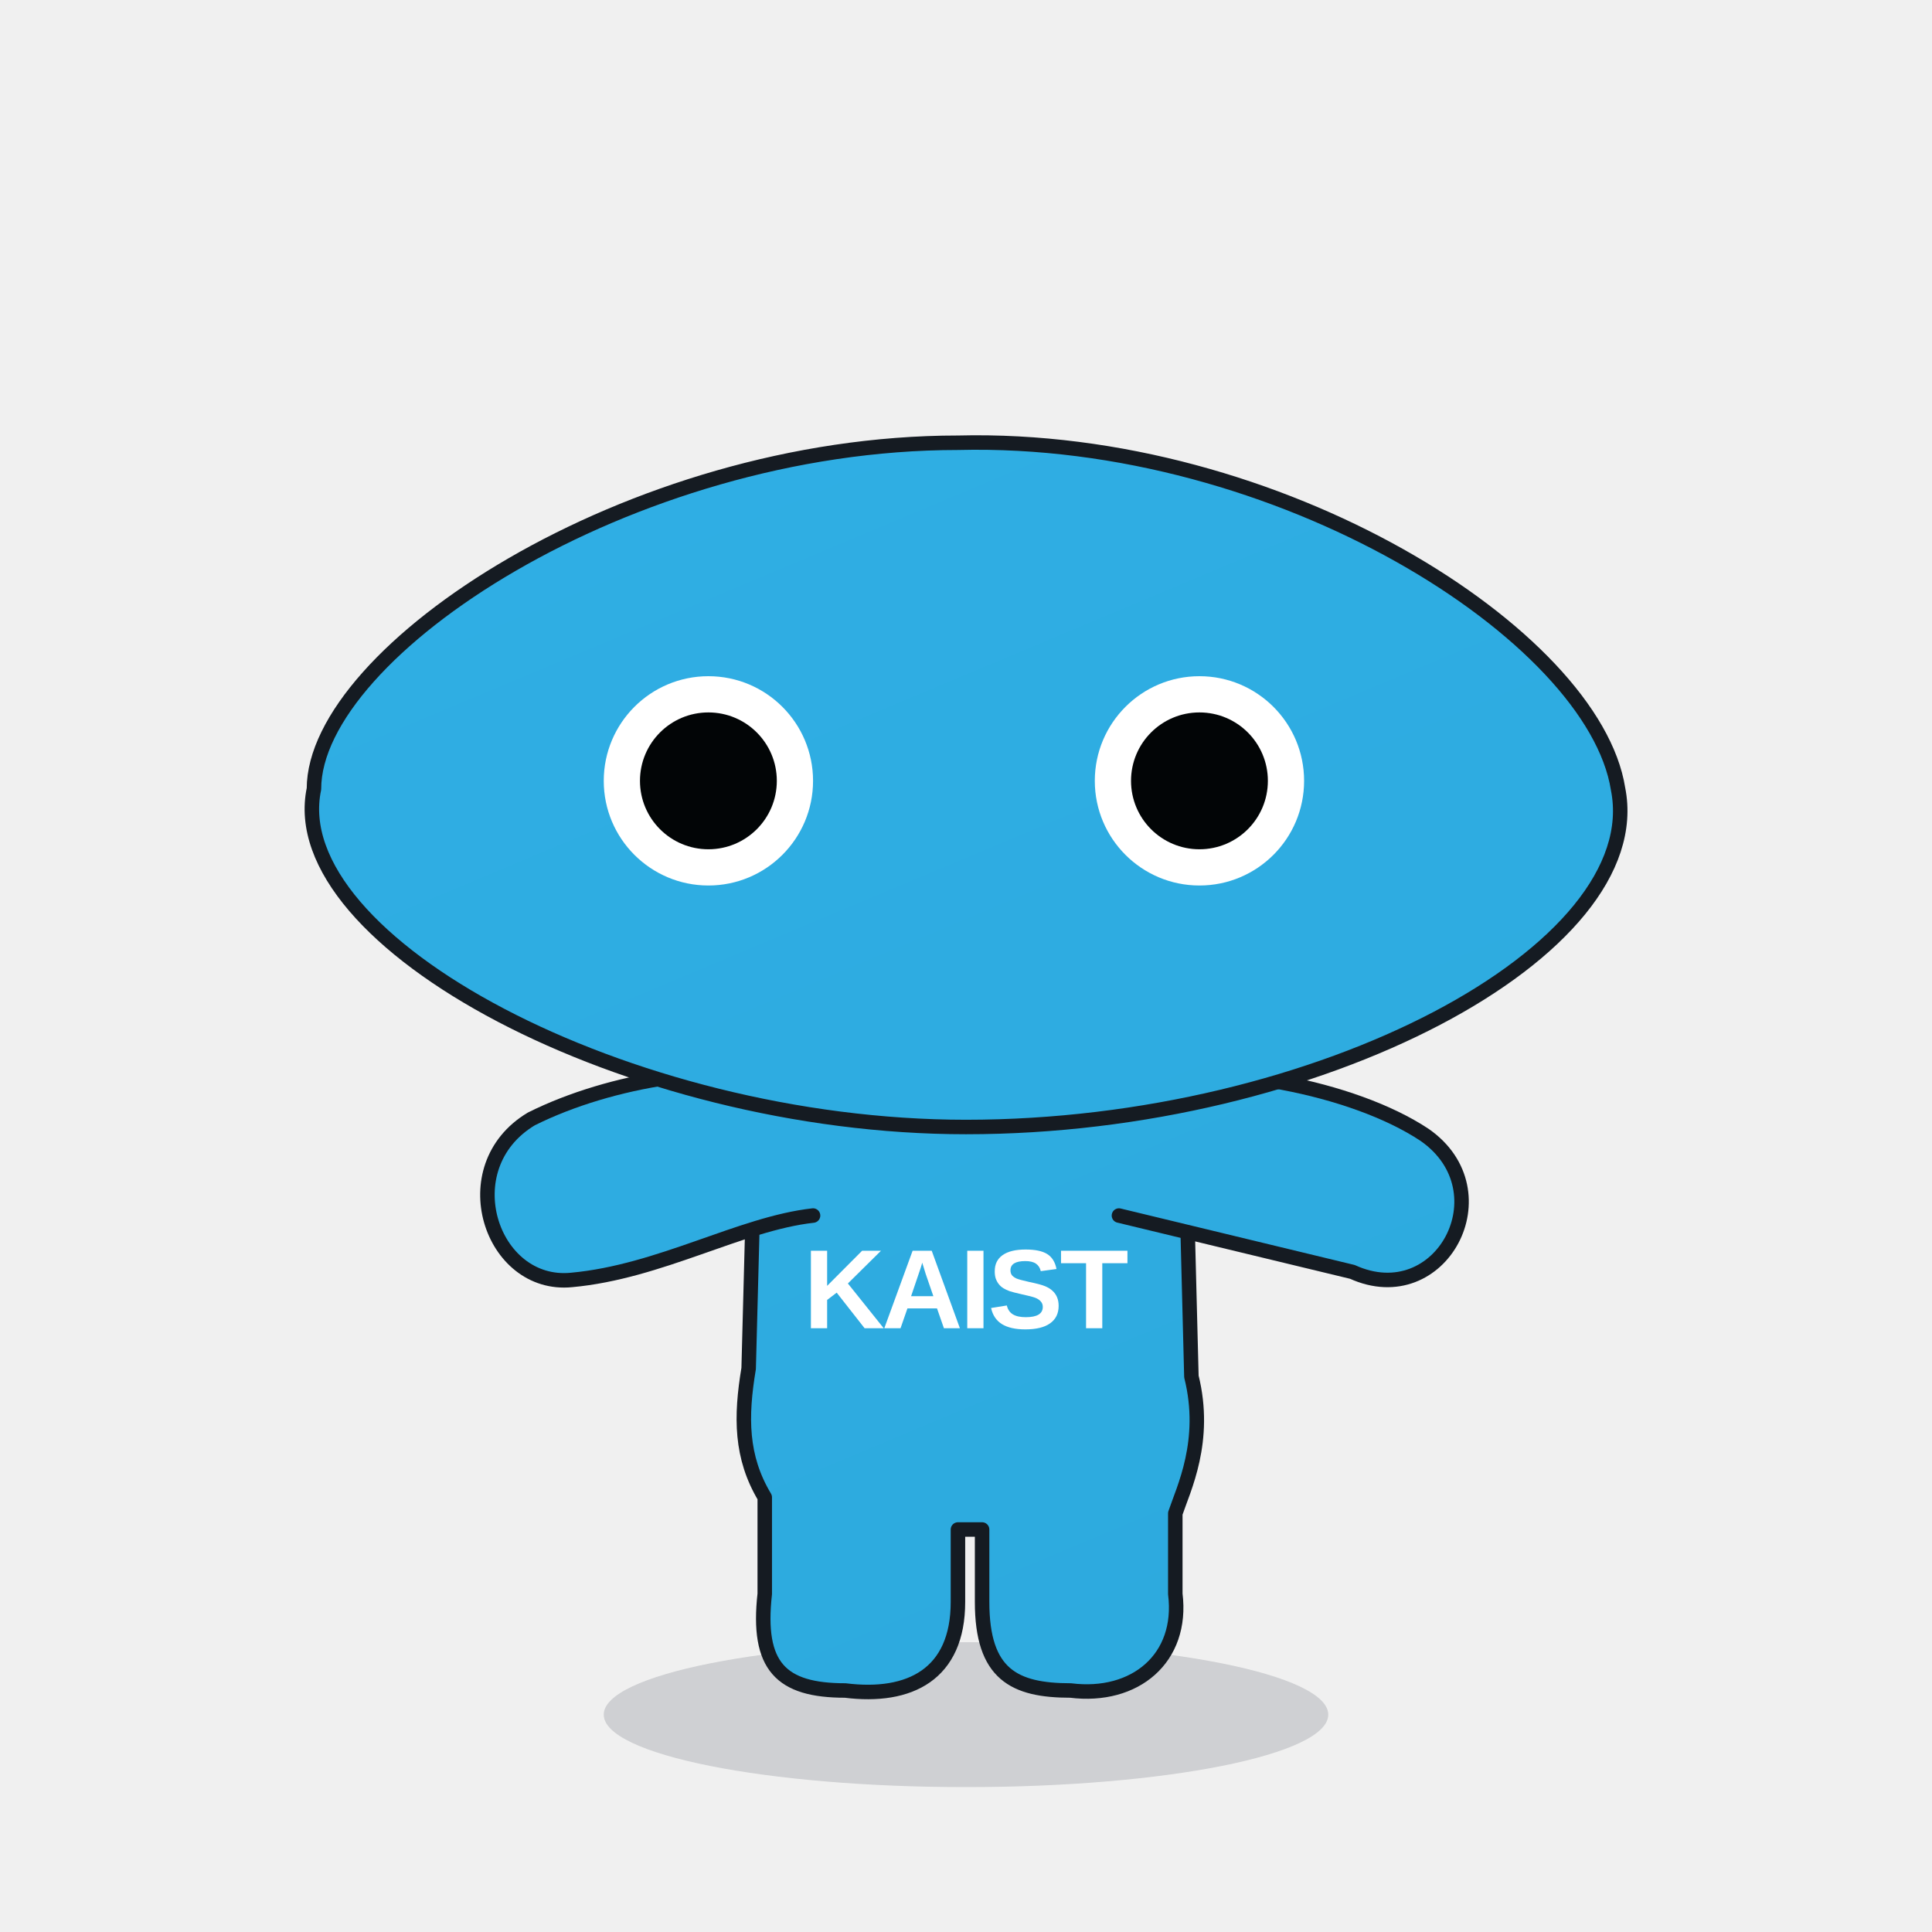
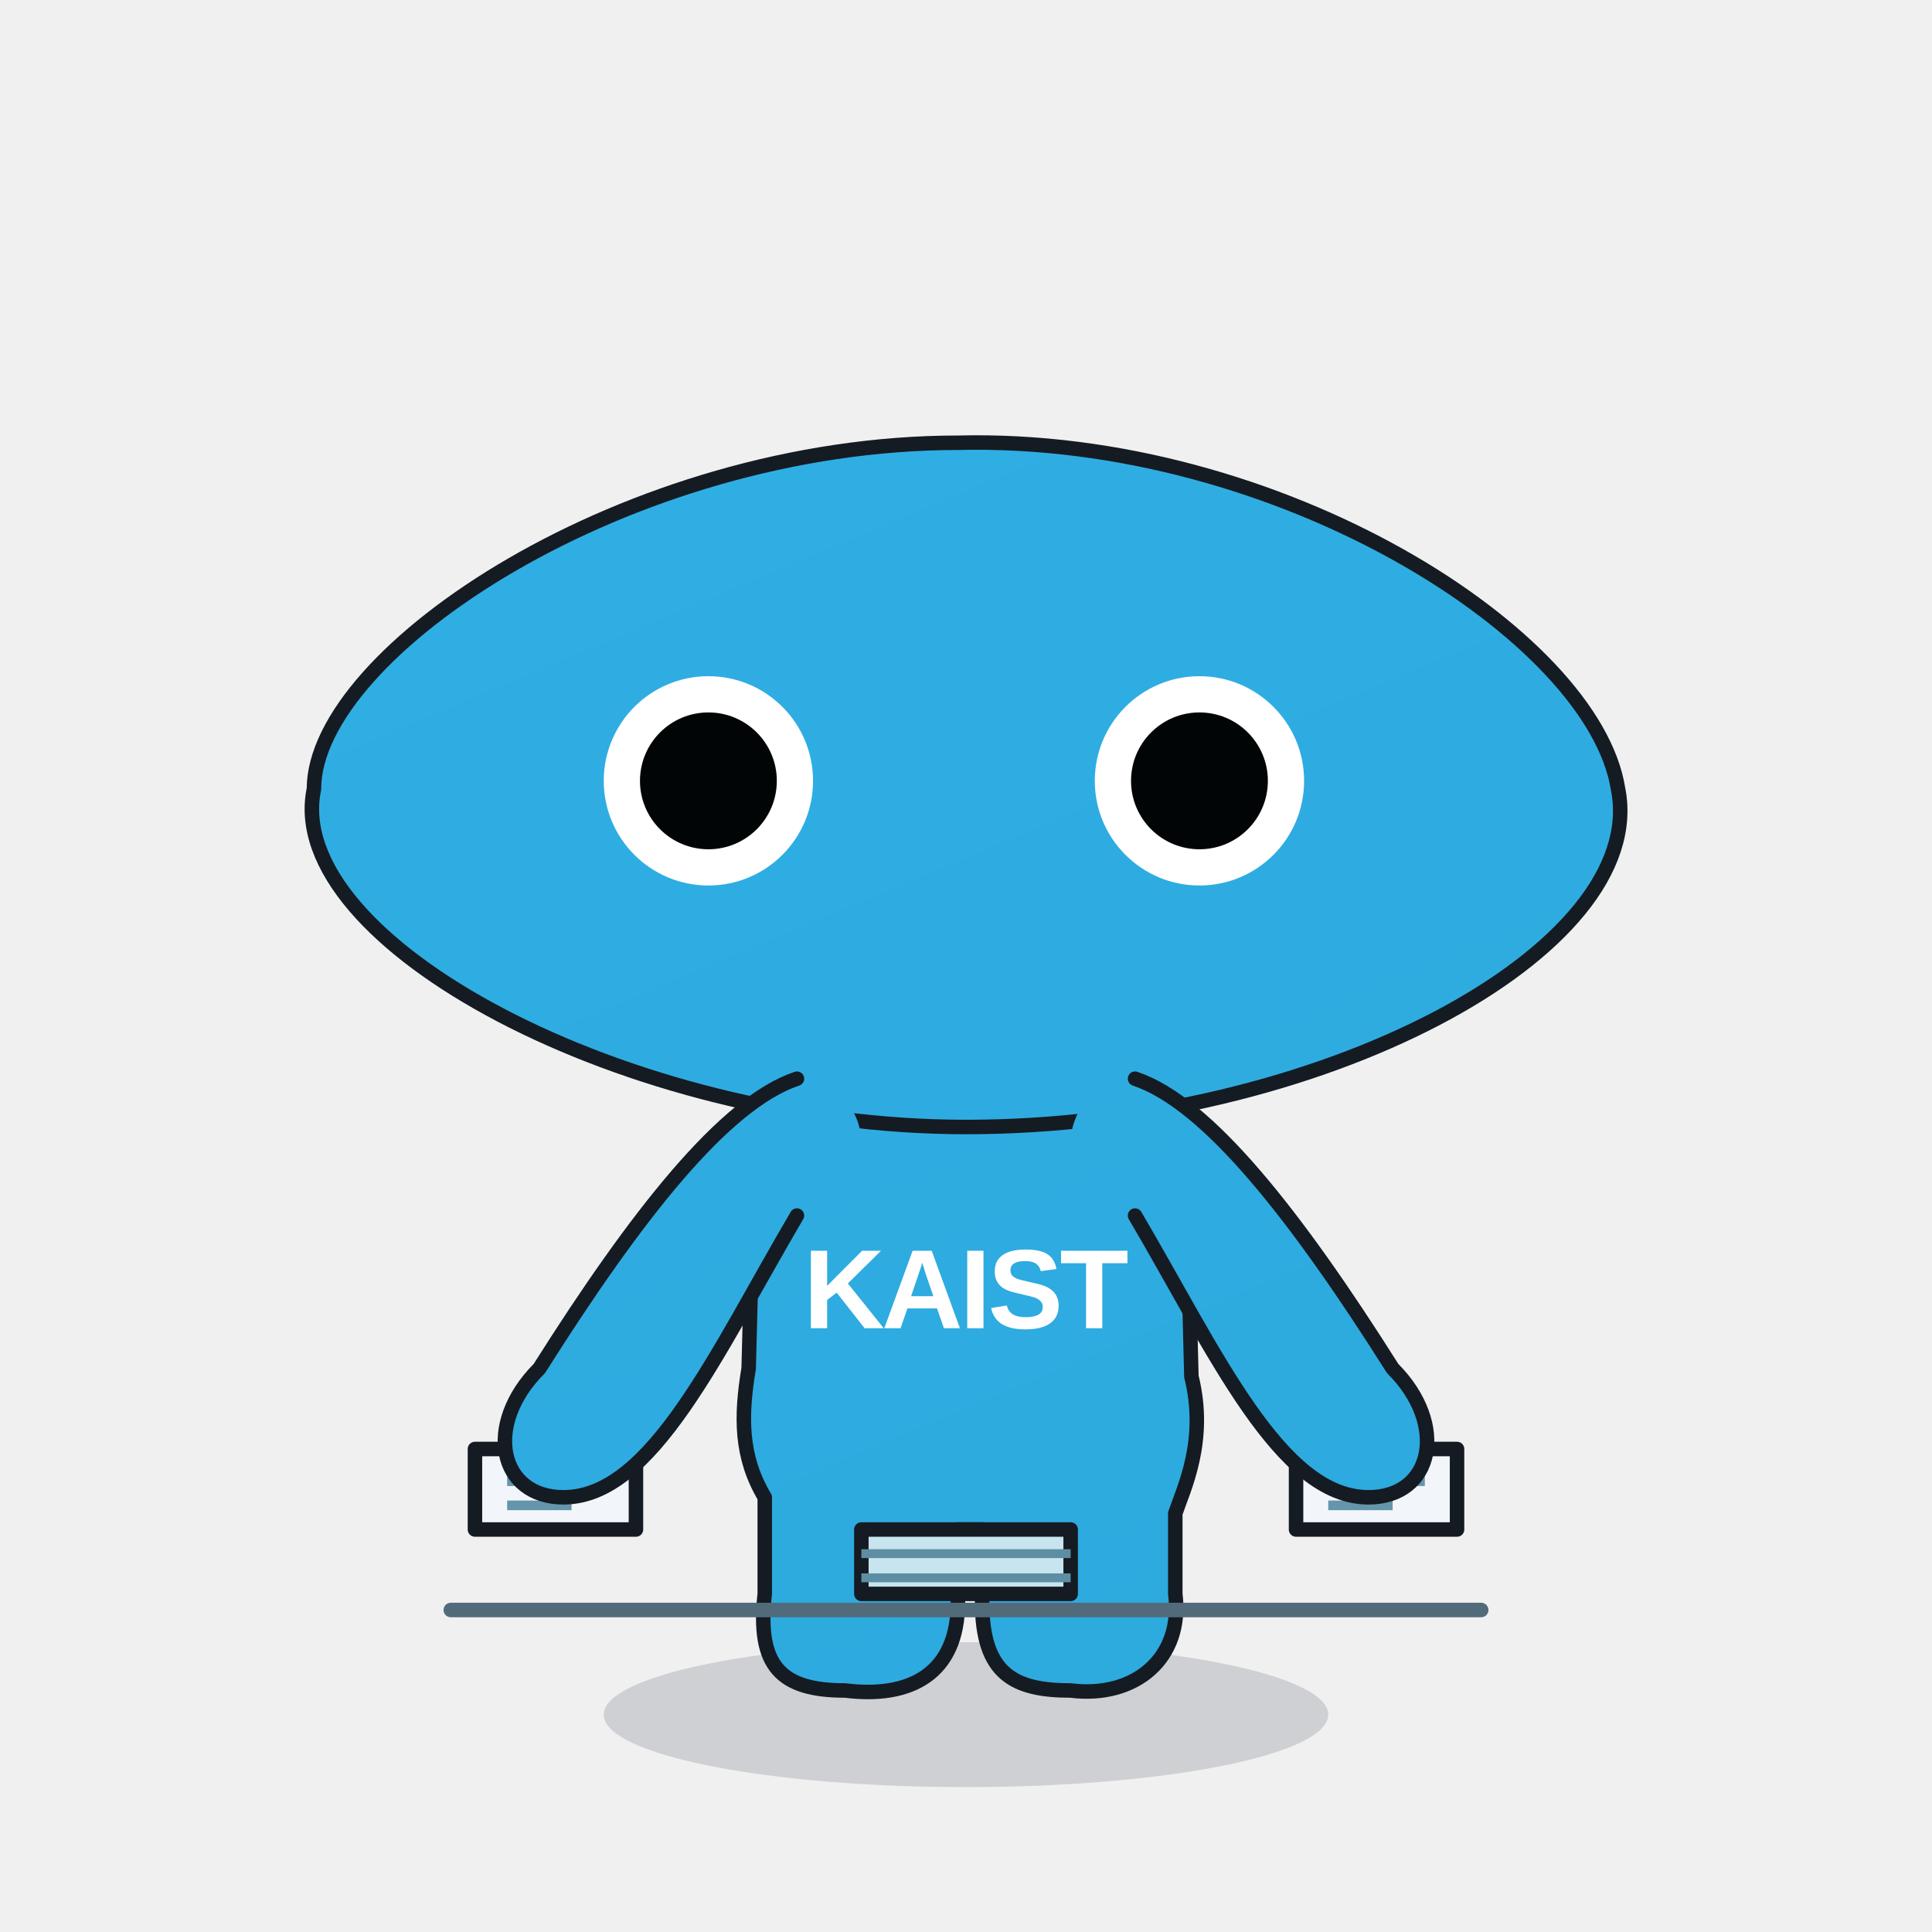
<svg xmlns="http://www.w3.org/2000/svg" width="240" height="240" viewBox="0 0 240 240" role="img" aria-labelledby="nb-title nb-desc" data-anatomy-version="2">
  <defs>
    <linearGradient id="nb-blue" gradientUnits="userSpaceOnUse" x1="80" y1="55" x2="145" y2="210">
      <stop stop-color="#2faee4" />
      <stop offset="1" stop-color="#2daade" />
    </linearGradient>
    <linearGradient id="nb-red" x2=".3" y2="1">
      <stop stop-color="#bd1737" />
      <stop offset="1" stop-color="#a61931" />
    </linearGradient>
    <linearGradient id="nb-red-body" x2="0" y2="1">
      <stop offset=".35" stop-color="#bd1737" />
      <stop offset="1" stop-color="#29a7d7" />
    </linearGradient>
    <linearGradient id="nb-party-body" x2="0" y2="1">
      <stop offset=".35" stop-color="#2faee4" />
      <stop offset=".37" stop-color="#ec008c" />
      <stop offset="1" stop-color="#ec008c" />
    </linearGradient>
    <linearGradient id="nb-coffee-body" x2="0" y2="1">
      <stop offset=".57" stop-color="#2faee4" />
      <stop offset=".6" stop-color="#81501f" />
      <stop offset="1" stop-color="#81501f" />
    </linearGradient>
    <linearGradient id="nb-sad-blue" x2=".2" y2="1">
      <stop stop-color="#653b91" />
      <stop offset=".5" stop-color="#675da4" />
      <stop offset="1" stop-color="#30addb" />
    </linearGradient>
    <linearGradient id="nb-rainbow" x1="0" y1="1" x2="1" y2="0">
      <stop stop-color="#ec5fbc" />
      <stop offset=".2" stop-color="#ffe066" />
      <stop offset=".42" stop-color="#14c5a6" />
      <stop offset=".65" stop-color="#45c9ed" />
      <stop offset=".83" stop-color="#ea1394" />
      <stop offset="1" stop-color="#ff65ba" />
    </linearGradient>
    <radialGradient id="nb-cheek">
      <stop stop-color="#ee6cae" stop-opacity=".72" />
      <stop offset="1" stop-color="#ef7eb6" stop-opacity="0" />
    </radialGradient>
    <radialGradient id="nb-aura">
      <stop offset=".3" stop-color="#ff712e" stop-opacity=".65" />
      <stop offset="1" stop-color="#ffbd45" stop-opacity="0" />
    </radialGradient>
    <radialGradient id="nb-shine">
      <stop stop-color="#ffffff" stop-opacity=".85" />
      <stop offset="1" stop-color="#ffffff" stop-opacity="0" />
    </radialGradient>
    <style>
  .nb-ink{stroke-linecap:round;stroke-linejoin:round}
  .nb-breathe{transform-origin:120px 210px;animation:nb-breathe 4.2s ease-in-out infinite}
  .nb-head{transform-origin:120px 140px;animation:nb-head 5.6s ease-in-out infinite}
  .nb-blink{transform-origin:120px 97px;animation:nb-blink 5.4s infinite}
  .nb-bigblink{transform-origin:120px 96px;animation:nb-blink 4.7s infinite}
  .nb-shy{transform-origin:120px 203px;animation:nb-shy 3.6s ease-in-out infinite}
  .nb-heart{animation:nb-heart 3s ease-in-out infinite;transform-origin:center;transform-box:fill-box}
  .nb-heart-late{animation-delay:-1.5s}
  .nb-dance{transform-origin:120px 207px;animation:nb-dance 1.8s ease-in-out infinite}
  .nb-note{animation:nb-note 1.8s ease-in-out infinite}
  .nb-celebrate{transform-origin:120px 201px;animation:nb-celebrate 2.5s ease-in-out infinite}
  .nb-spark{transform-origin:center;transform-box:fill-box;animation:nb-spark 2.2s ease-in-out infinite}
  .nb-spark-late{animation-delay:-1.1s}
  .nb-glow{animation:nb-glow 2.6s ease-in-out infinite}
  .nb-grumpy{transform-origin:120px 137px;animation:nb-grumpy 4.5s ease-in-out infinite}
  .nb-cool{transform-origin:120px 142px;animation:nb-cool 3.5s ease-in-out infinite}
  .nb-tear{animation:nb-tear 2.5s ease-in infinite}
  .nb-tear-late{animation-delay:-1.3s}
  .nb-sad{transform-origin:120px 211px;animation:nb-sad 5.5s ease-in-out infinite}
  .nb-cup{transform-origin:173px 191px;animation:nb-cup 5.8s ease-in-out infinite}
  .nb-steam{animation:nb-steam 3s ease-in-out infinite}
  .nb-sleep{transform-origin:152px 207px;animation:nb-sleep 5.5s ease-in-out infinite}
  .nb-blanket{transform-origin:157px 214px;animation:nb-blanket 5.5s ease-in-out infinite}
  .nb-wake{transform-origin:120px 207px;animation:nb-wake 1.6s ease-out both}
  .nb-yawn{transform-origin:120px 142px;animation:nb-yawn 3.2s ease-in-out infinite}
-   .nb-clasp-left{transform-origin:99px 142px;animation:nb-clasp-left-move 2.8s ease-in-out infinite}@keyframes nb-clasp-left-move{0%,100%{transform:rotate(0)}50%{transform:rotate(-4deg)}}
- .nb-clasp-right{transform-origin:141px 142px;animation:nb-clasp-right-move 2.8s ease-in-out infinite}@keyframes nb-clasp-right-move{0%,100%{transform:rotate(0)}50%{transform:rotate(4deg)}}
- .nb-kiss-arm{transform-origin:99px 142px;animation:nb-kiss-arm-move 3.2s ease-in-out infinite}@keyframes nb-kiss-arm-move{0%,100%{transform:rotate(0)}50%{transform:rotate(-6deg)}}
- .nb-back-arm{transform-origin:141px 142px;animation:nb-back-arm-move 1.9s ease-in-out infinite}@keyframes nb-back-arm-move{0%,100%{transform:rotate(0)}50%{transform:rotate(8deg)}}
- .nb-think-arm{transform-origin:99px 142px;animation:nb-think-arm-move 4.4s ease-in-out infinite}@keyframes nb-think-arm-move{0%,100%{transform:rotate(0)}50%{transform:rotate(-3deg)}}
- .nb-type-left{transform-origin:99px 142px;animation:nb-type-left-move 0.65s ease-in-out infinite}@keyframes nb-type-left-move{0%,100%{transform:rotate(0)}50%{transform:rotate(3deg)}}
- .nb-type-right{transform-origin:141px 142px;animation:nb-type-right-move 0.8s ease-in-out infinite}@keyframes nb-type-right-move{0%,100%{transform:rotate(0)}50%{transform:rotate(-3deg)}}
- .nb-tidy-left{transform-origin:99px 142px;animation:nb-tidy-left-move 2.8s ease-in-out infinite}@keyframes nb-tidy-left-move{0%,100%{transform:rotate(0)}50%{transform:rotate(-11deg)}}
- .nb-tidy-right{transform-origin:141px 142px;animation:nb-tidy-right-move 2.8s ease-in-out infinite}@keyframes nb-tidy-right-move{0%,100%{transform:rotate(0)}50%{transform:rotate(11deg)}}
- .nb-lying-arm{transform-origin:140px 167px;animation:nb-lying-arm-move 3.4s ease-in-out infinite}@keyframes nb-lying-arm-move{0%,100%{transform:rotate(0)}50%{transform:rotate(-5deg)}}
+   .nb-work{transform-origin:120px 210px;animation:nb-work 3.6s ease-in-out infinite}
+   .nb-work-head{transform-origin:120px 140px;animation:nb-work-head 3.6s ease-in-out infinite}
+   .nb-multi{transform-origin:120px 210px;animation:nb-work 2.7s ease-in-out infinite}
+   .nb-multi-head{transform-origin:120px 140px;animation:nb-work-head 2.7s ease-in-out infinite}
+   .nb-key-left{animation:nb-key-left 3.6s infinite}
+   .nb-key-right{animation:nb-key-right 3.6s infinite}
+   .nb-multi .nb-key-left,.nb-multi .nb-key-right{animation-duration:2.7s}
+   .nb-task{animation:nb-task 2.7s ease-in-out infinite}
+   .nb-task-second{animation-delay:-1.8s}
+   .nb-task-third{animation-delay:-.9s}
+   .nb-tidy{transform-origin:120px 210px;animation:nb-tidy 4.2s ease-in-out infinite}
+   .nb-tidy-head{transform-origin:120px 140px;animation:nb-tidy-head 4.2s ease-in-out infinite}
+   .nb-paper-left{animation:nb-paper-left 4.2s ease-in-out infinite}
+   .nb-paper-right{animation:nb-paper-right 4.2s ease-in-out infinite}
+   .nb-stack{animation:nb-stack 4.2s ease-in-out infinite}
+   .nb-look-head{transform-origin:120px 140px;animation:nb-look-head 7.2s ease-in-out infinite}
+   .nb-look-gaze{animation:nb-look-gaze 7.2s ease-in-out infinite}
+   .nb-stretch{transform-origin:120px 210px;animation:nb-stretch 7s ease-in-out infinite}
+   .nb-clasp-left{transform-origin:99px 142px;animation:nb-clasp-left-move 2.8s ease-in-out infinite}@keyframes nb-clasp-left-move{0%{transform:rotate(0deg)}50%{transform:rotate(-4deg)}100%{transform:rotate(0deg)}}
+ .nb-clasp-right{transform-origin:141px 142px;animation:nb-clasp-right-move 2.8s ease-in-out infinite}@keyframes nb-clasp-right-move{0%{transform:rotate(0deg)}50%{transform:rotate(4deg)}100%{transform:rotate(0deg)}}
+ .nb-kiss-arm{transform-origin:99px 142px;animation:nb-kiss-arm-move 3.2s ease-in-out infinite}@keyframes nb-kiss-arm-move{0%{transform:rotate(0deg)}50%{transform:rotate(-6deg)}100%{transform:rotate(0deg)}}
+ .nb-back-arm{transform-origin:141px 142px;animation:nb-back-arm-move 1.9s ease-in-out infinite}@keyframes nb-back-arm-move{0%{transform:rotate(0deg)}50%{transform:rotate(8deg)}100%{transform:rotate(0deg)}}
+ .nb-think-arm{transform-origin:99px 142px;animation:nb-think-arm-move 4.4s ease-in-out infinite}@keyframes nb-think-arm-move{0%{transform:rotate(0deg)}50%{transform:rotate(-3deg)}100%{transform:rotate(0deg)}}
+ .nb-type-left{transform-origin:99px 142px;animation:nb-type-left-move 3.6s ease-in-out infinite}@keyframes nb-type-left-move{0%{transform:rotate(0deg)}4%{transform:rotate(20deg)}10%{transform:rotate(0deg)}16%{transform:rotate(20deg)}22%{transform:rotate(0deg)}28%{transform:rotate(20deg)}34%{transform:rotate(0deg)}40%{transform:rotate(20deg)}46%{transform:rotate(0deg)}52%{transform:rotate(20deg)}58%{transform:rotate(0deg)}64%{transform:rotate(20deg)}70%{transform:rotate(0deg)}76%{transform:rotate(0deg)}100%{transform:rotate(0deg)}}
+ .nb-type-right{transform-origin:141px 142px;animation:nb-type-right-move 3.6s ease-in-out infinite}@keyframes nb-type-right-move{0%{transform:rotate(0deg)}4%{transform:rotate(0deg)}10%{transform:rotate(-20deg)}16%{transform:rotate(0deg)}22%{transform:rotate(-20deg)}28%{transform:rotate(0deg)}34%{transform:rotate(-20deg)}40%{transform:rotate(0deg)}46%{transform:rotate(-20deg)}52%{transform:rotate(0deg)}58%{transform:rotate(-20deg)}64%{transform:rotate(0deg)}70%{transform:rotate(-20deg)}76%{transform:rotate(0deg)}100%{transform:rotate(0deg)}}
+ .nb-multi-left{transform-origin:99px 142px;animation:nb-multi-left-move 2.7s ease-in-out infinite}@keyframes nb-multi-left-move{0%{transform:rotate(0deg)}4%{transform:rotate(24deg)}10%{transform:rotate(0deg)}16%{transform:rotate(24deg)}22%{transform:rotate(0deg)}28%{transform:rotate(24deg)}34%{transform:rotate(0deg)}40%{transform:rotate(24deg)}46%{transform:rotate(0deg)}52%{transform:rotate(24deg)}58%{transform:rotate(0deg)}64%{transform:rotate(24deg)}70%{transform:rotate(0deg)}76%{transform:rotate(0deg)}100%{transform:rotate(0deg)}}
+ .nb-multi-right{transform-origin:141px 142px;animation:nb-multi-right-move 2.7s ease-in-out infinite}@keyframes nb-multi-right-move{0%{transform:rotate(0deg)}4%{transform:rotate(0deg)}10%{transform:rotate(-24deg)}16%{transform:rotate(0deg)}22%{transform:rotate(-24deg)}28%{transform:rotate(0deg)}34%{transform:rotate(-24deg)}40%{transform:rotate(0deg)}46%{transform:rotate(-24deg)}52%{transform:rotate(0deg)}58%{transform:rotate(-24deg)}64%{transform:rotate(0deg)}70%{transform:rotate(-24deg)}76%{transform:rotate(0deg)}100%{transform:rotate(0deg)}}
+ .nb-tidy-left{transform-origin:99px 142px;animation:nb-tidy-left-move 4.2s ease-in-out infinite}@keyframes nb-tidy-left-move{0%{transform:rotate(0deg)}10%{transform:rotate(0deg)}26%{transform:rotate(-22deg)}38%{transform:rotate(-22deg)}48%{transform:rotate(0deg)}100%{transform:rotate(0deg)}}
+ .nb-tidy-right{transform-origin:141px 142px;animation:nb-tidy-right-move 4.2s ease-in-out infinite}@keyframes nb-tidy-right-move{0%{transform:rotate(0deg)}44%{transform:rotate(0deg)}62%{transform:rotate(22deg)}74%{transform:rotate(22deg)}84%{transform:rotate(0deg)}100%{transform:rotate(0deg)}}
+ .nb-stretch-left{transform-origin:99px 142px;animation:nb-stretch-left-move 7s ease-in-out infinite}@keyframes nb-stretch-left-move{0%{transform:rotate(-55deg)}10%{transform:rotate(-55deg)}26%{transform:rotate(-12deg)}38%{transform:rotate(0deg)}55%{transform:rotate(0deg)}68%{transform:rotate(-12deg)}82%{transform:rotate(-55deg)}100%{transform:rotate(-55deg)}}
+ .nb-stretch-right{transform-origin:141px 142px;animation:nb-stretch-right-move 7s ease-in-out infinite}@keyframes nb-stretch-right-move{0%{transform:rotate(55deg)}10%{transform:rotate(55deg)}26%{transform:rotate(12deg)}38%{transform:rotate(0deg)}55%{transform:rotate(0deg)}68%{transform:rotate(12deg)}82%{transform:rotate(55deg)}100%{transform:rotate(55deg)}}
+ .nb-lying-arm{transform-origin:140px 167px;animation:nb-lying-arm-move 3.4s ease-in-out infinite}@keyframes nb-lying-arm-move{0%{transform:rotate(0deg)}50%{transform:rotate(-5deg)}100%{transform:rotate(0deg)}}
  @keyframes nb-breathe{0%,100%{transform:scale(1,1)}50%{transform:scale(1.008,1.015)}}
  @keyframes nb-head{0%,100%{transform:rotate(0)}50%{transform:rotate(1deg)}}
  @keyframes nb-blink{0%,42%,47%,100%{transform:scaleY(1)}44.5%{transform:scaleY(.065)}}
  @keyframes nb-shy{0%,100%{transform:rotate(-1.5deg)}50%{transform:rotate(1.5deg)}}
  @keyframes nb-heart{0%,8%{opacity:0;transform:translate(0,5px) scale(.7)}22%,62%{opacity:1}90%,100%{opacity:0;transform:translate(-6px,-24px) scale(1.08)}}
  @keyframes nb-dance{0%,100%{transform:rotate(-3deg)}50%{transform:rotate(3deg)}}
  @keyframes nb-note{0%,100%{opacity:.55;transform:translateY(3px)}50%{opacity:1;transform:translateY(-3px)}}
  @keyframes nb-celebrate{0%,100%{transform:rotate(-2deg)}50%{transform:rotate(2deg)}}
  @keyframes nb-spark{0%,100%{opacity:.55;transform:scale(.8) rotate(-8deg)}50%{opacity:1;transform:scale(1.06) rotate(8deg)}}
  @keyframes nb-glow{0%,100%{opacity:.28}50%{opacity:.55}}
  @keyframes nb-grumpy{0%,65%,100%{transform:rotate(0)}72%{transform:rotate(-2deg)}80%{transform:rotate(2deg)}88%{transform:rotate(0)}}
  @keyframes nb-cool{0%,100%{transform:rotate(-.8deg)}50%{transform:rotate(.8deg)}}
  @keyframes nb-tear{0%,12%{opacity:0;transform:translateY(-3px)}25%,65%{opacity:1}100%{opacity:0;transform:translateY(17px)}}
  @keyframes nb-sad{0%,100%{transform:scaleY(1)}50%{transform:scaleY(.985)}}
  @keyframes nb-cup{0%,28%,100%{transform:rotate(0)}40%,58%{transform:rotate(-5deg) translate(-2px,-3px)}}
  @keyframes nb-steam{0%,100%{opacity:.25;transform:translateY(1px)}50%{opacity:.65;transform:translateY(-4px)}}
  @keyframes nb-sleep{0%,100%{transform:scale(1,1)}50%{transform:scale(1.01,1.025)}}
  @keyframes nb-blanket{0%,100%{transform:scaleY(1)}50%{transform:scaleY(1.03)}}
  @keyframes nb-wake{0%{transform:scale(.99,.96)}45%{transform:scale(1.01,1.03)}100%{transform:scale(1,1)}}
  @keyframes nb-yawn{0%,100%{transform:scale(1,1)}45%,65%{transform:scale(.99,1.025)}}
+   @keyframes nb-work{0%,76%,100%{transform:rotate(0) scale(1,1)}10%,34%,58%{transform:rotate(-.65deg) scale(1.003,.995)}22%,46%,70%{transform:rotate(.65deg) scale(1.003,.995)}}
+   @keyframes nb-work-head{0%,100%{transform:rotate(0)}10%,34%,58%{transform:rotate(1.7deg)}22%,46%,70%{transform:rotate(-1.7deg)}82%,92%{transform:rotate(-2.6deg)}}
+   @keyframes nb-key-left{0%,4%,16%,28%,40%,52%,64%,76%,100%{opacity:0}10%,22%,34%,46%,58%,70%{opacity:.8}}
+   @keyframes nb-key-right{0%,10%,22%,34%,46%,58%,70%,76%,100%{opacity:0}4%,16%,28%,40%,52%,64%{opacity:.8}}
+   @keyframes nb-task{0%,30%,100%{opacity:.55;transform:translateY(0)}8%,22%{opacity:1;transform:translateY(-3px)}}
+   @keyframes nb-tidy{0%,48%,84%,100%{transform:rotate(0)}26%,38%{transform:rotate(-1.8deg)}62%,74%{transform:rotate(1.8deg)}}
+   @keyframes nb-tidy-head{0%,48%,84%,100%{transform:rotate(0)}26%,38%{transform:rotate(-2deg)}62%,74%{transform:rotate(2deg)}}
+   @keyframes nb-paper-left{0%,10%,100%{opacity:1;transform:translate(0,0) rotate(-12deg)}26%{opacity:1;transform:translate(17px,5px) rotate(0)}38%,84%{opacity:0;transform:translate(29px,5px) rotate(0)}}
+   @keyframes nb-paper-right{0%,44%,100%{opacity:1;transform:translate(0,0) rotate(12deg)}62%{opacity:1;transform:translate(-17px,5px) rotate(0)}74%,84%{opacity:0;transform:translate(-29px,5px) rotate(0)}}
+   @keyframes nb-stack{0%,10%,100%{opacity:.45}38%,74%,84%{opacity:1}}
+   @keyframes nb-look-head{0%,8%,85%,100%{transform:rotate(0)}22%,35%{transform:rotate(-4.5deg)}54%,67%{transform:rotate(4.5deg)}}
+   @keyframes nb-look-gaze{0%,8%,85%,100%{transform:translate(0,0)}22%,35%{transform:translate(-2px,0)}54%,67%{transform:translate(2px,0)}}
+   @keyframes nb-stretch{0%,10%,82%,100%{transform:scale(1,1)}38%,55%{transform:scale(1,1.025)}}
  @media(prefers-reduced-motion:reduce){svg:not([data-force-motion]) *{animation:none!important}}
</style>
  </defs>
  <ellipse cx="120" cy="213" rx="45" ry="9" fill="#636873" opacity=".24" />
  <g data-part="character-rig" data-anatomy-version="2">
-     <g class="nb-breathe">
+     <g class="nb-tidy">
      <path class="nb-ink" stroke="#151b22" stroke-width="1.8" stroke-linecap="round" stroke-linejoin="round" d="M94 132C107 137 135 137 147 132L148 171C150 179 147 185 146 188L146 198C147 206 141 211 133 210C126 210 122 208 122 199L122 190L119 190L119 199C119 208 113 211 105 210C97 210 94 207 95 198L95 186C92 181 92 176 93 170Z" fill="url(#nb-blue)" data-part="torso" data-neck="120 140" />
      <text x="120" y="165" fill="white" font-family="Arial,Helvetica,sans-serif" font-size="14" font-weight="800" text-anchor="middle" letter-spacing="-.4">KAIST</text>
-       <g class="nb-tidy-left" data-part="arm-left" data-arm-root="99 142" data-root-radius="8" data-arm-motion="nb-tidy-left">
-         <circle cx="99" cy="142" r="8" fill="url(#nb-blue)" />
-         <path d="M99 134C90 132 76 134 66 139C56 145 61 160 71 159C82 158 92 152 101 151Z" fill="url(#nb-blue)" />
-         <path class="nb-ink" stroke="#151b22" stroke-width="1.8" stroke-linecap="round" stroke-linejoin="round" d="M99 134C90 132 76 134 66 139C56 145 61 160 71 159C82 158 92 152 101 151" fill="none" />
-       </g>
-       <g class="nb-tidy-right" data-part="arm-right" data-arm-root="141 142" data-root-radius="8" data-arm-motion="nb-tidy-right">
-         <circle cx="141" cy="142" r="8" fill="url(#nb-blue)" />
-         <path d="M141 134C151 132 168 135 177 141C187 148 179 163 168 158L139 151Z" fill="url(#nb-blue)" />
-         <path class="nb-ink" stroke="#151b22" stroke-width="1.8" stroke-linecap="round" stroke-linejoin="round" d="M141 134C151 132 168 135 177 141C187 148 179 163 168 158L139 151" fill="none" />
-       </g>
      <g data-part="head" data-neck="120 140">
-         <g class="nb-head">
+         <g class="nb-tidy-head">
          <path class="nb-ink" stroke="#151b22" stroke-width="1.8" stroke-linecap="round" stroke-linejoin="round" d="M39 98C39 81 78 55 119 55C159 54 198 79 201 98C205 118 164 140 120 140C78 140 35 117 39 98Z" fill="url(#nb-blue)" data-part="head-outline" />
          <g class="nb-blink">
            <g fill="white">
              <circle cx="88" cy="97" r="13" />
              <circle cx="149" cy="97" r="13" />
            </g>
            <g id="nb-pupils" fill="#020506">
              <circle cx="88" cy="97" r="8.5" />
              <circle cx="149" cy="97" r="8.5" />
            </g>
          </g>
        </g>
      </g>
+       <g data-part="context-papers">
+         <path d="M56 200H184" stroke="#526b7a" stroke-width="1.8" stroke-linecap="round" />
+         <g class="nb-stack">
+           <path class="nb-ink" stroke="#151b22" stroke-width="1.8" stroke-linecap="round" stroke-linejoin="round" d="M107 190H133V198H107Z" fill="#c7e4ef" />
+           <path d="M107 193H133M107 196H133" stroke="#5d8ea3" stroke-width="1.1" />
+         </g>
+         <g transform="translate(69 185)">
+           <g class="nb-paper-left">
+             <path class="nb-ink" stroke="#151b22" stroke-width="1.8" stroke-linecap="round" stroke-linejoin="round" d="M-10 -5H10V5H-10Z" fill="#f2f6fa" />
+             <path d="M-6 -1H6M-6 2H2" stroke="#6595aa" stroke-width="1.2" />
+           </g>
+         </g>
+         <g transform="translate(171 185)">
+           <g class="nb-paper-right">
+             <path class="nb-ink" stroke="#151b22" stroke-width="1.8" stroke-linecap="round" stroke-linejoin="round" d="M-10 -5H10V5H-10Z" fill="#f2f6fa" />
+             <path d="M-6 -1H6M-6 2H2" stroke="#6595aa" stroke-width="1.2" />
+           </g>
+         </g>
+       </g>
+       <g class="nb-tidy-left" data-part="arm-left" data-arm-root="99 142" data-root-radius="8" data-arm-motion="nb-tidy-left">
+         <circle cx="99" cy="142" r="8" fill="url(#nb-blue)" />
+         <path d="M99 134C90 137 79 151 67 170C60 177 62 186 70 186C81 186 89 168 99 151Z" fill="url(#nb-blue)" />
+         <path class="nb-ink" stroke="#151b22" stroke-width="1.8" stroke-linecap="round" stroke-linejoin="round" d="M99 134C90 137 79 151 67 170C60 177 62 186 70 186C81 186 89 168 99 151" fill="none" />
+       </g>
+       <g class="nb-tidy-right" data-part="arm-right" data-arm-root="141 142" data-root-radius="8" data-arm-motion="nb-tidy-right">
+         <circle cx="141" cy="142" r="8" fill="url(#nb-blue)" />
+         <path d="M141 134C150 137 161 151 173 170C180 177 178 186 170 186C159 186 151 168 141 151Z" fill="url(#nb-blue)" />
+         <path class="nb-ink" stroke="#151b22" stroke-width="1.8" stroke-linecap="round" stroke-linejoin="round" d="M141 134C150 137 161 151 173 170C180 177 178 186 170 186C159 186 151 168 141 151" fill="none" />
+       </g>
    </g>
  </g>
</svg>
